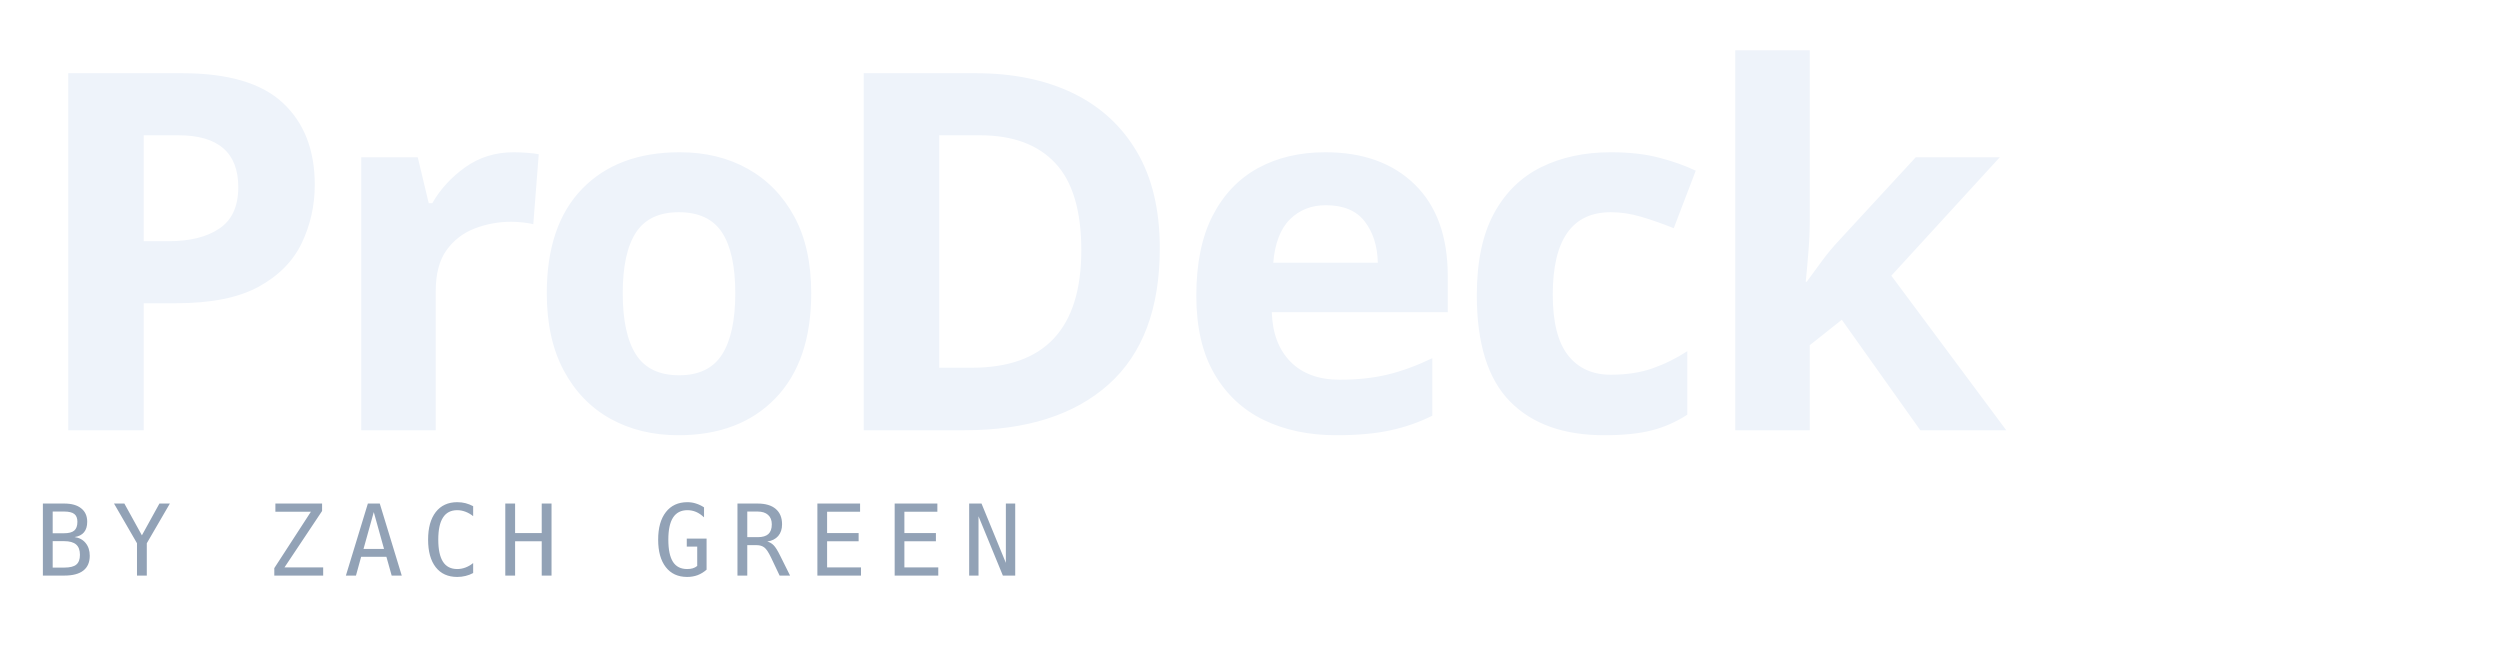
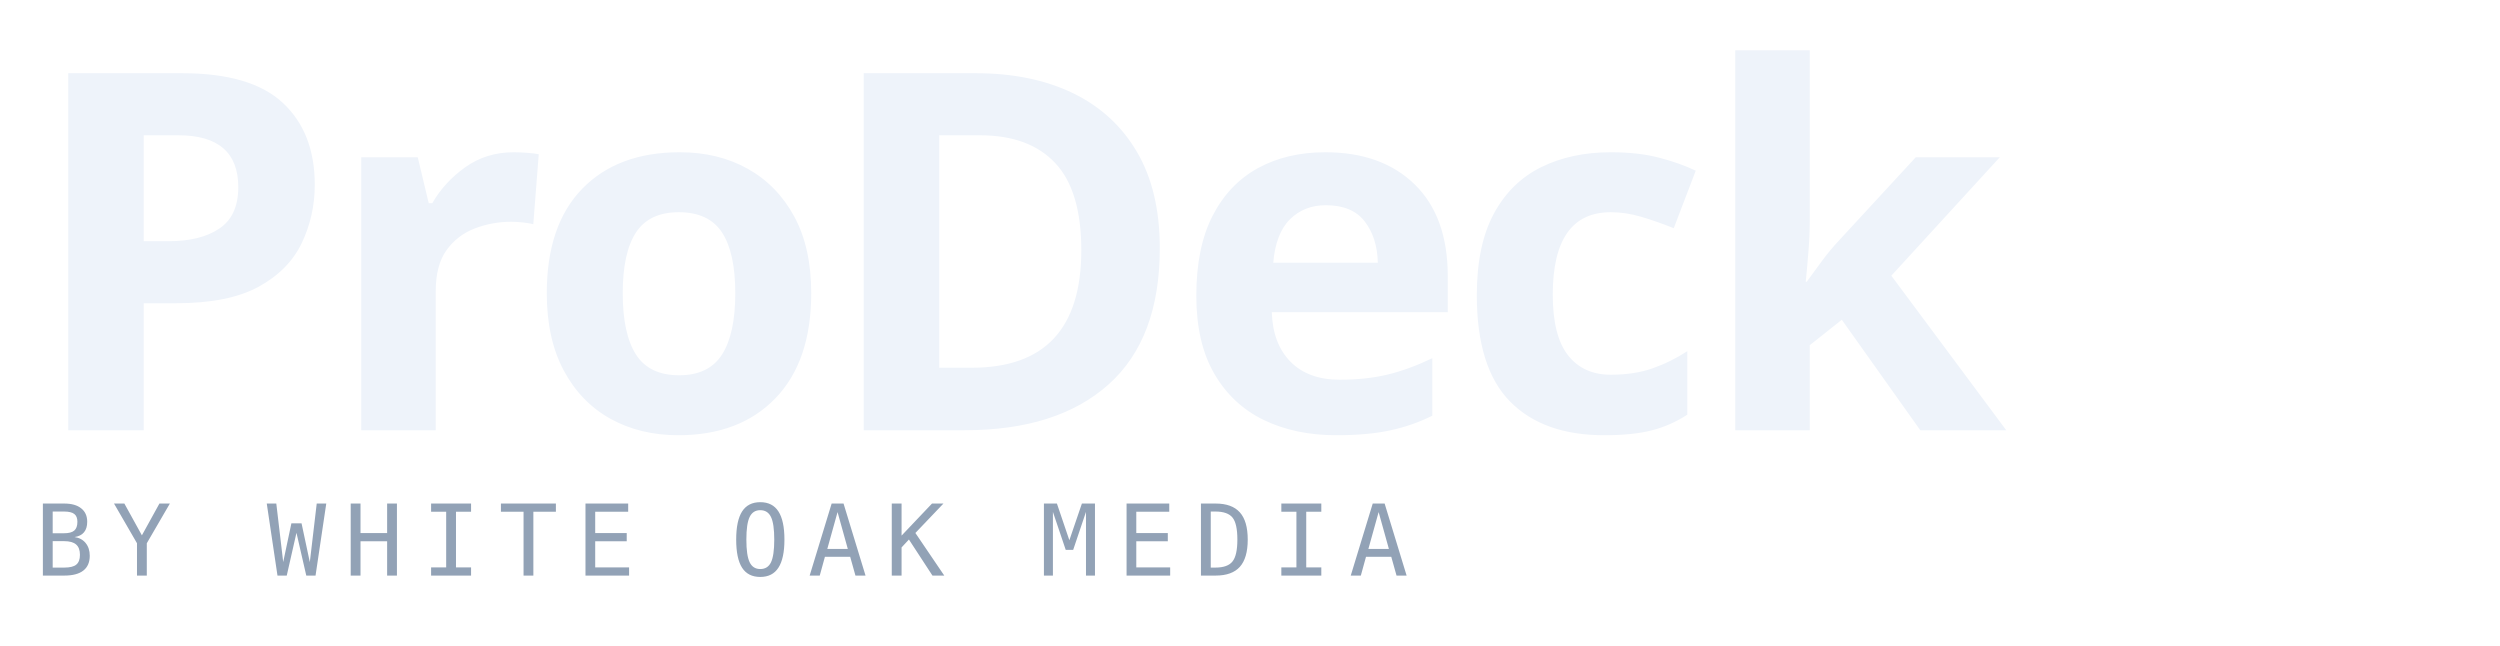
<svg xmlns="http://www.w3.org/2000/svg" viewBox="0 0 430 111" width="430" height="111">
  <text x="4" y="74" text-anchor="start" font-family="IBM Plex Sans, sans-serif" font-weight="600" font-size="86" letter-spacing="-2.58" fill="#eef3fa">ProDeck</text>
-   <text x="6" y="99" text-anchor="start" font-family="IBM Plex Mono, monospace" font-weight="400" font-size="17" letter-spacing="3.06" fill="#92a2b6" opacity="1">BY ZACH GREEN</text>
+   <text x="6" y="99" text-anchor="start" font-family="IBM Plex Mono, monospace" font-weight="400" font-size="17" letter-spacing="3.06" fill="#92a2b6" opacity="1">BY WHITE OAK MEDIA</text>
</svg>
